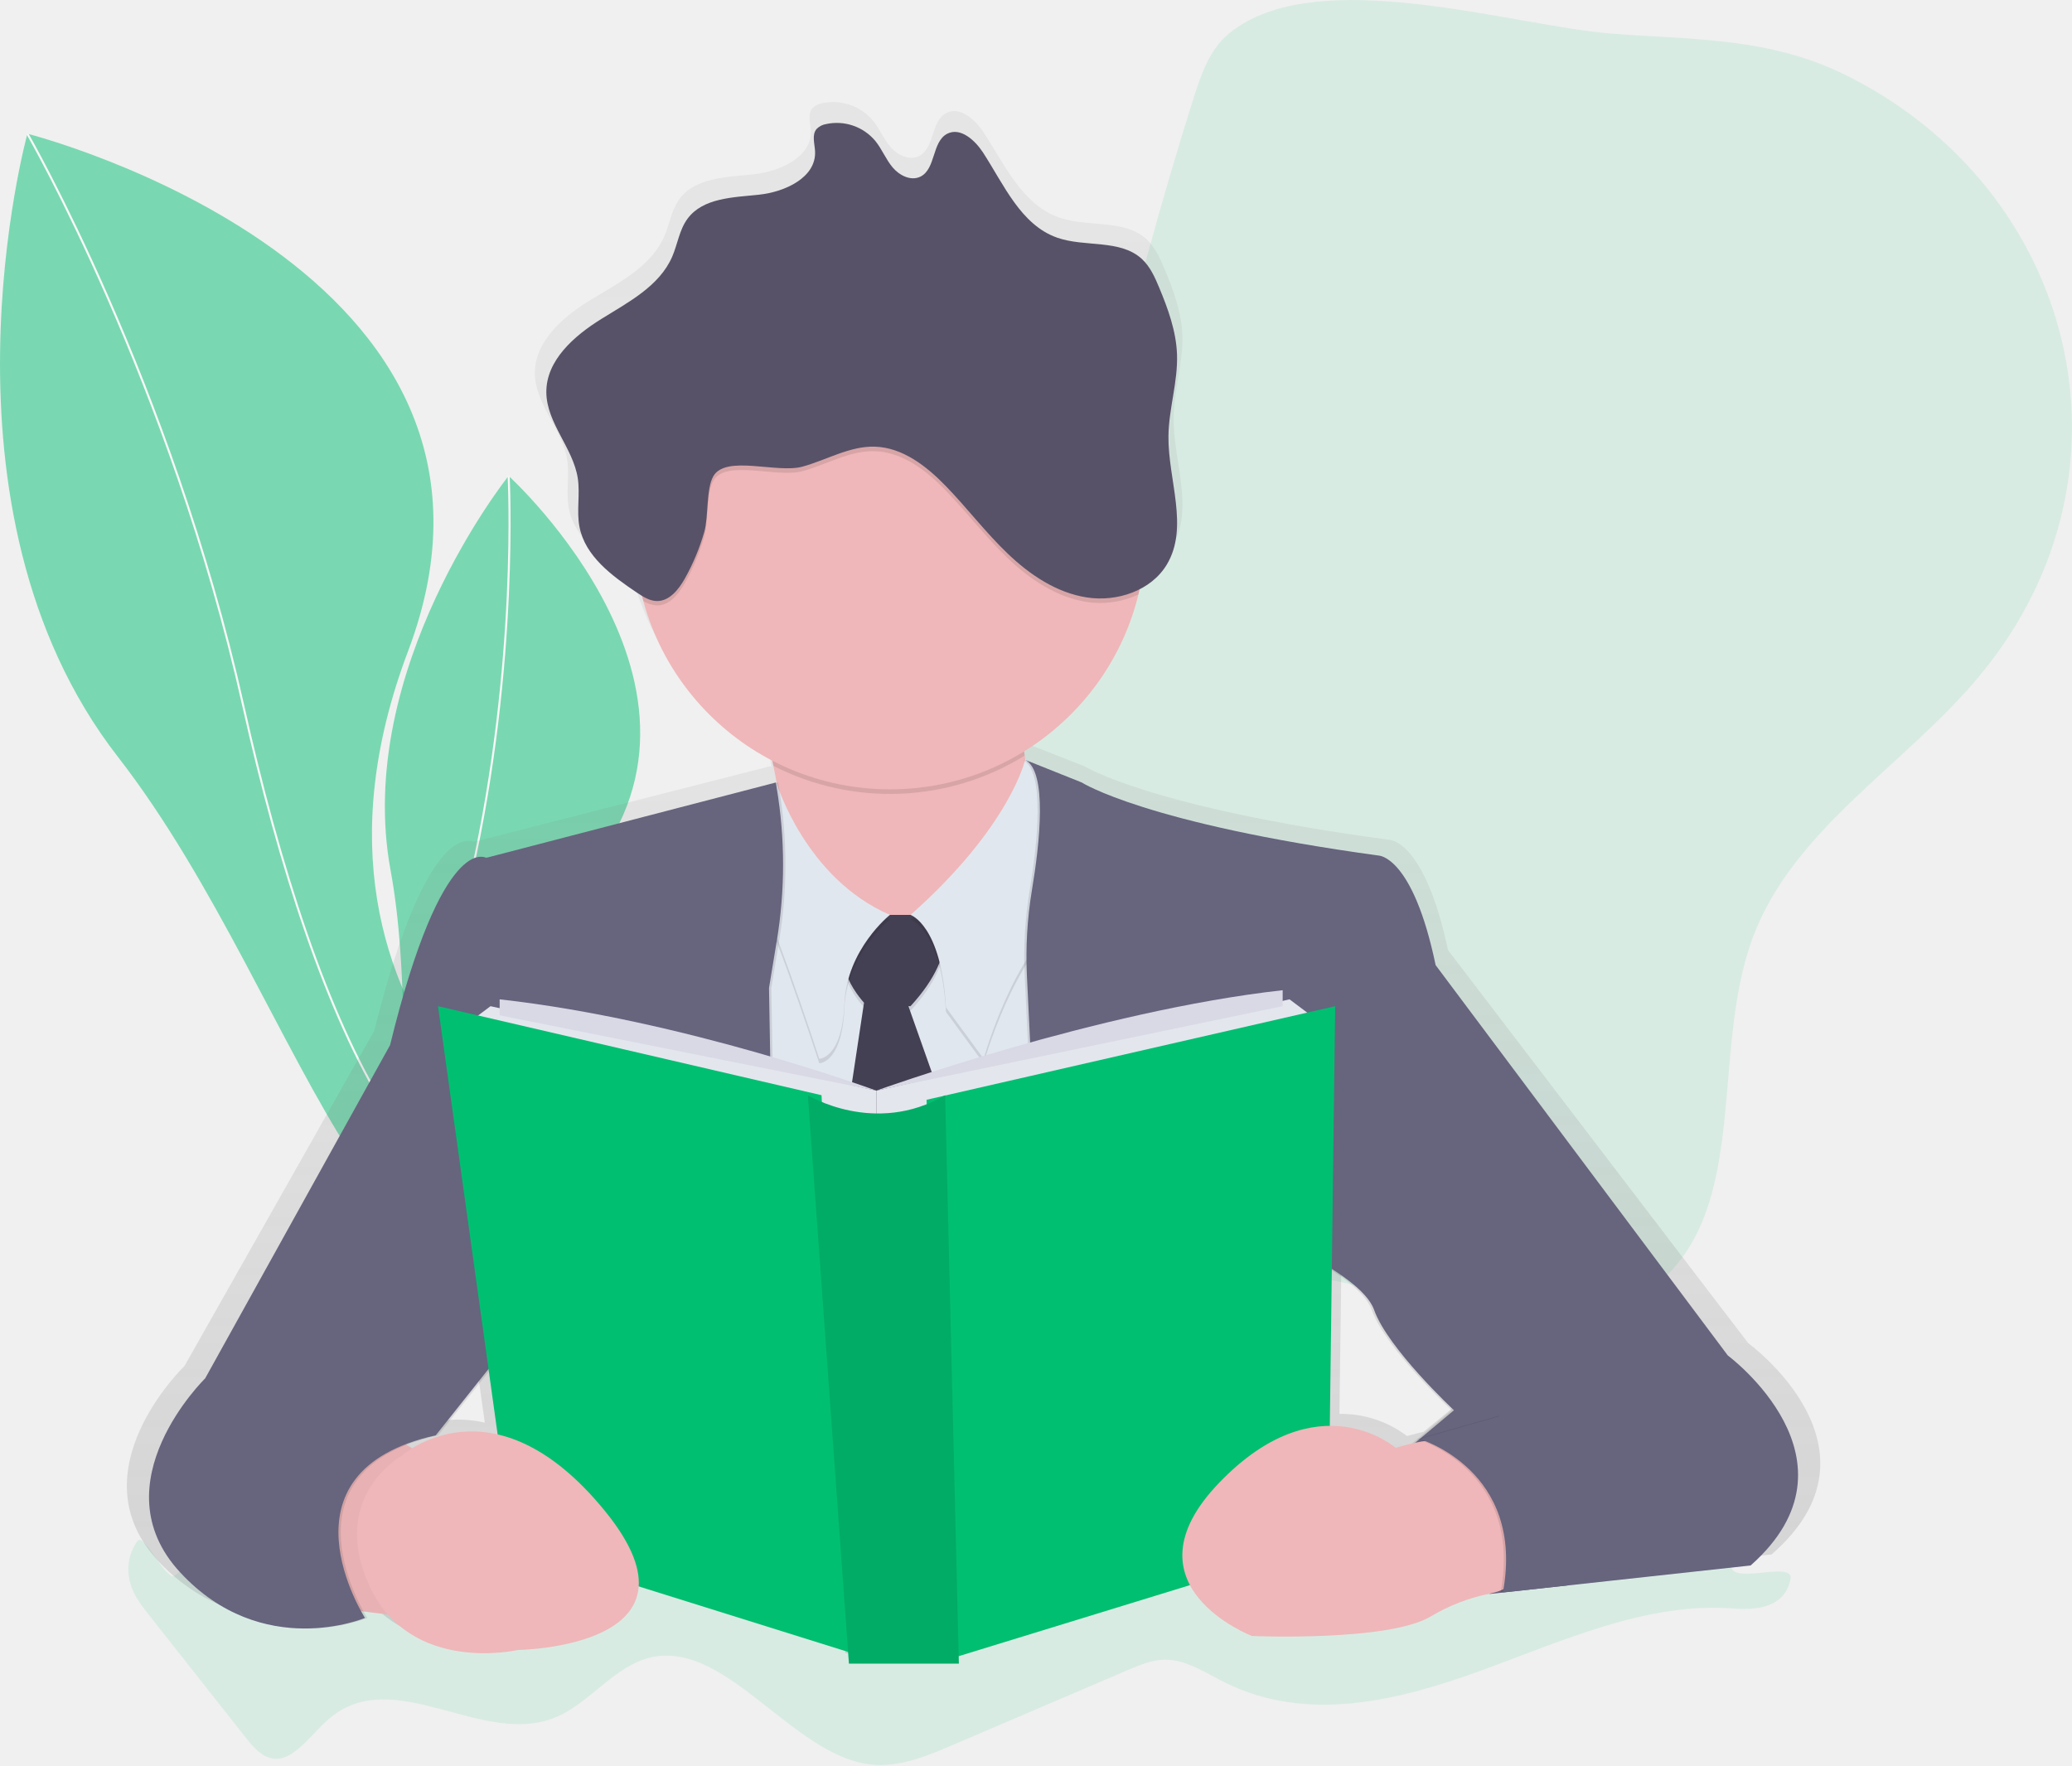
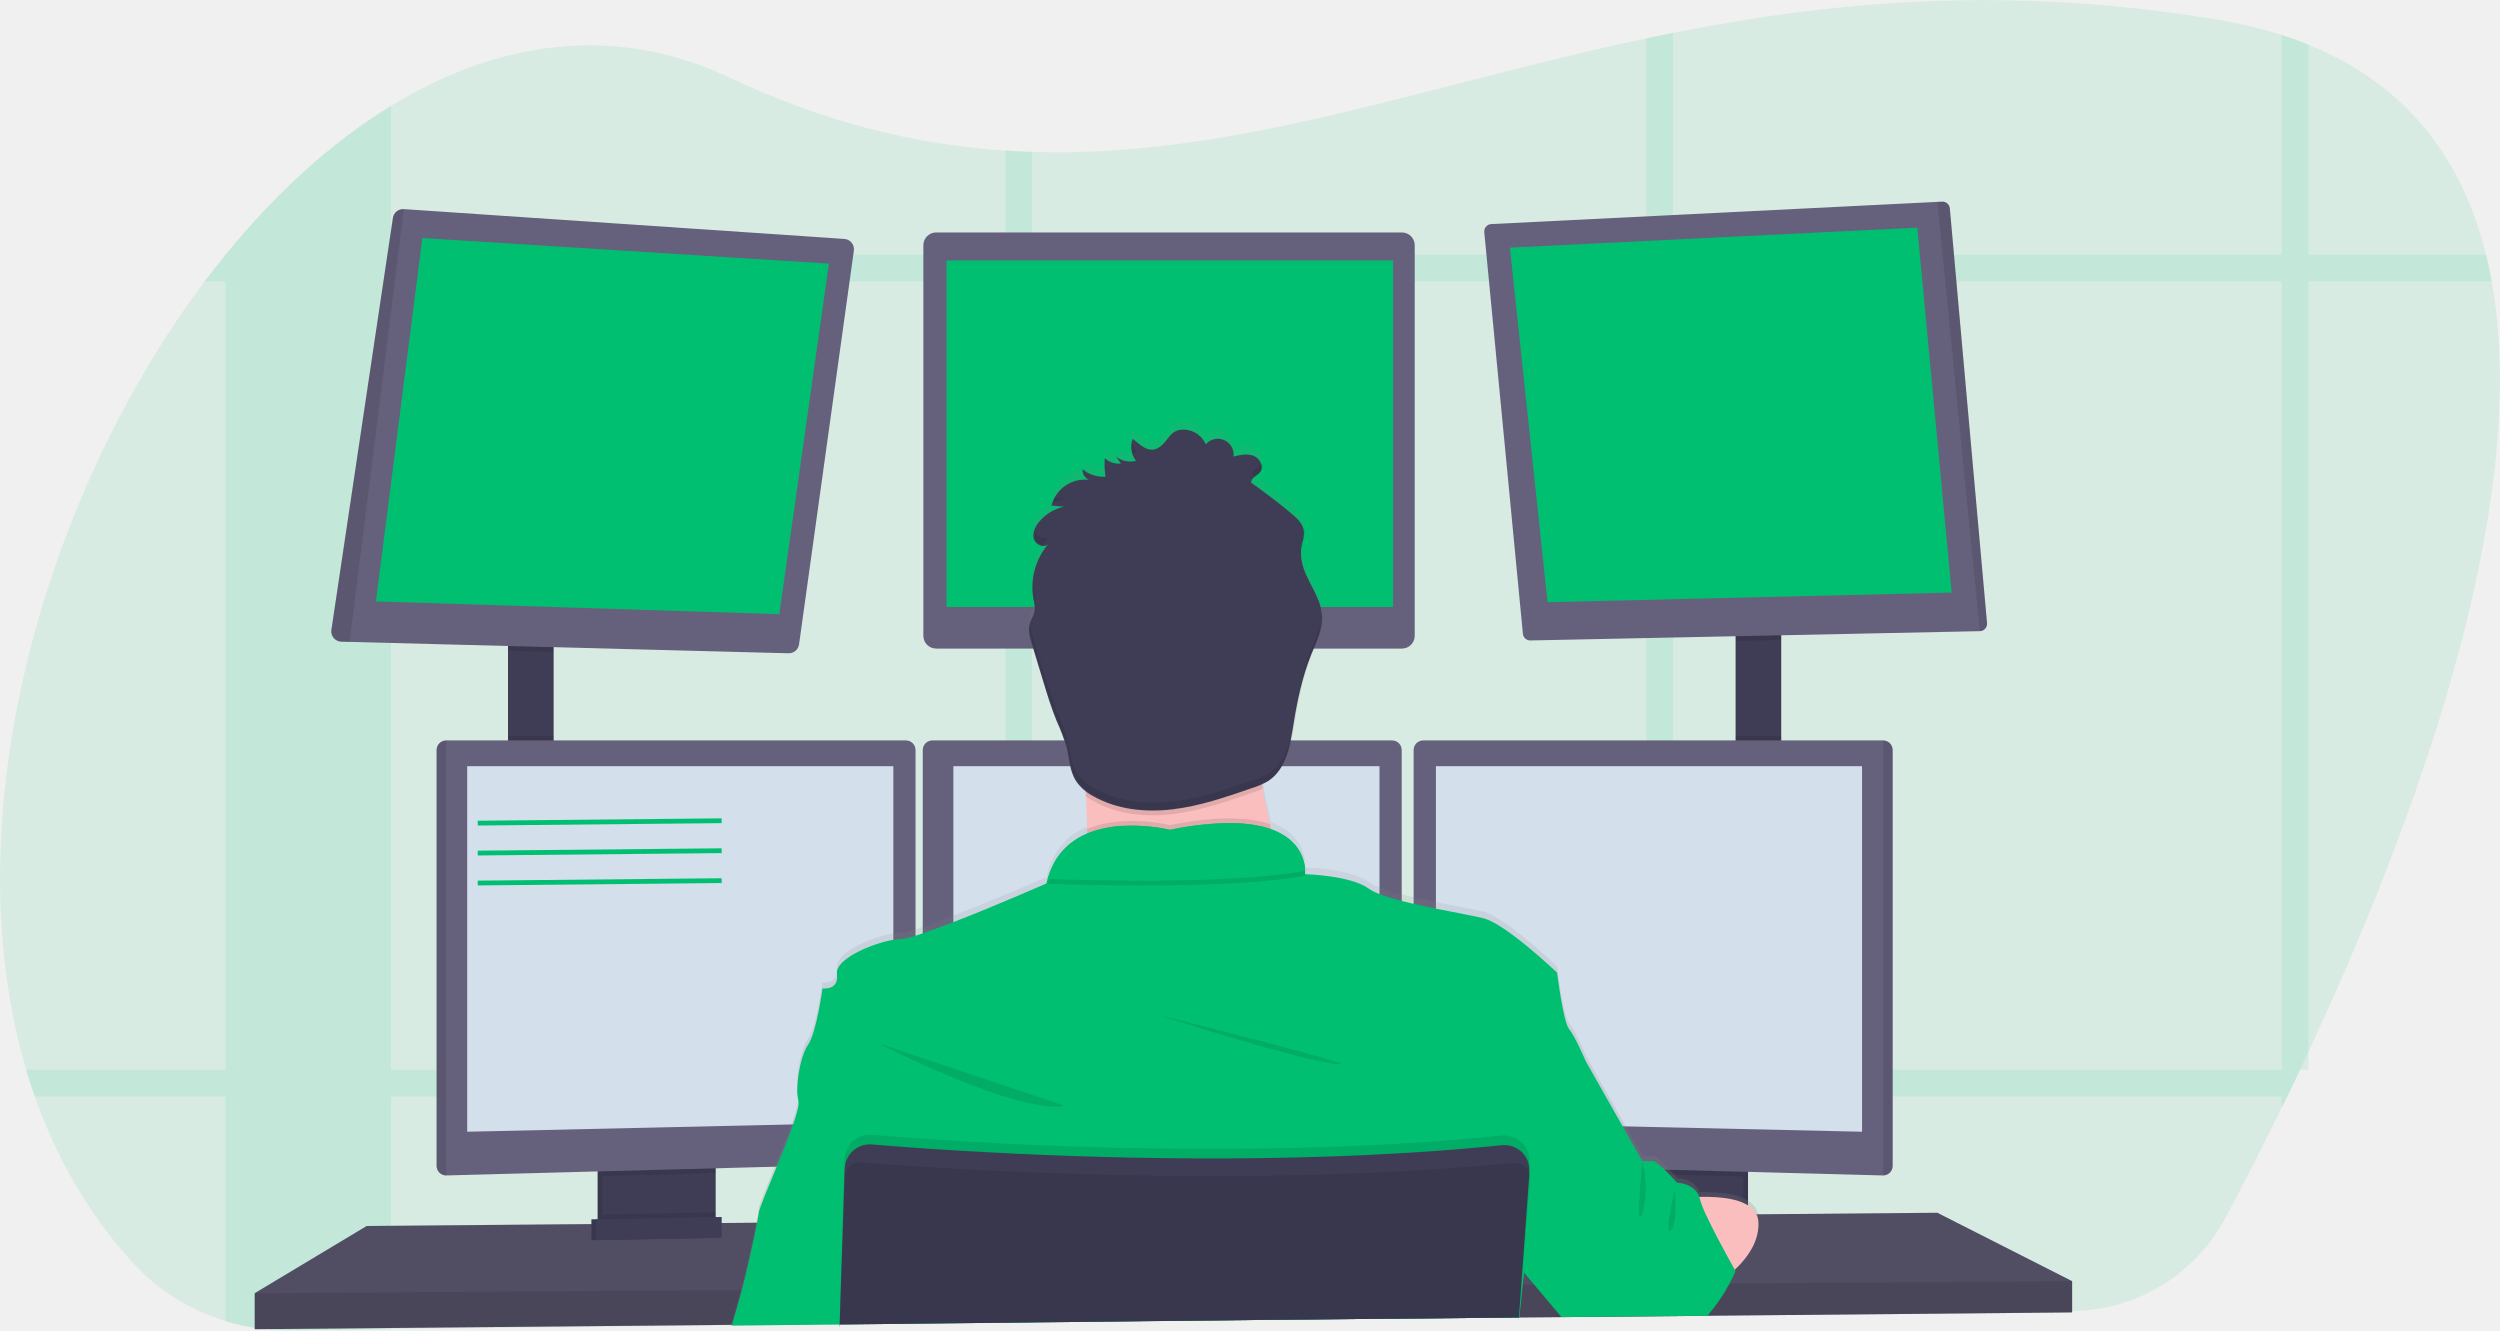
- <svg xmlns="http://www.w3.org/2000/svg" id="5e1838a0-6e06-4e3f-aa75-de6d8e6cdfa0" data-name="Layer 1" width="1007.04" height="858" viewBox="0 0 1007.04 858">
+ <svg xmlns="http://www.w3.org/2000/svg" id="59725d3d-bdd8-4af0-9b66-49b8d09410bc" data-name="Layer 1" width="1041.32" height="554.17" viewBox="0 0 1041.32 554.17">
  <defs>
-     <linearGradient id="cc082665-c41a-43d9-8451-73726d32e49c" x1="569.66" y1="824.63" x2="569.66" y2="70.6" gradientUnits="userSpaceOnUse">
+     <linearGradient id="dff037aa-d578-4bab-81e7-399360663117" x1="597.75" y1="725.44" x2="597.75" y2="347.69" gradientUnits="userSpaceOnUse">
      <stop offset="0" stop-color="gray" stop-opacity="0.25" />
      <stop offset="0.54" stop-color="gray" stop-opacity="0.12" />
      <stop offset="1" stop-color="gray" stop-opacity="0.1" />
    </linearGradient>
  </defs>
+   <path d="M1040.82,611.12q-1.74,3.75-3.47,7.4-2.7,5.67-5.33,11.12c-.78,1.61-1.56,3.19-2.32,4.77-8.6,17.57-16.63,33.11-23.45,45.89A73.21,73.21,0,0,1,942.44,719l-151.65,1.65h-1.6l-13,.14-11.12.12-34.1.37-1.38,0-17.36.19h-.53l-107,1.16-95.51,1-11.11.12-69,.75H429l-44.75.48h-.48l-141.5,1.53-42.33.46a88.07,88.07,0,0,1-26.67-3.82,86.39,86.39,0,0,1-39.09-24.75C116,678.37,102.75,655,93.85,629.64q-1.93-5.49-3.6-11.12C59.44,514.37,97,380,164.6,290.08q4.25-5.64,8.64-11l.07-.08c20.79-25.52,44.1-46.84,68.93-62,44-26.91,92.75-34.49,140.7-11.9,40.57,19.12,78.45,28.11,115.17,30.55,3.71.24,7.42.42,11.11.53,84.23,2.65,163.17-27.7,255.87-47.29,3.69-.78,7.39-1.55,11.12-2.28,66.13-13.16,139.49-20.1,226.73-5.51a189.09,189.09,0,0,1,26.76,6.4q5.77,1.86,11.12,4c41.64,16.94,64.35,48.24,74,87.46q1.37,5.46,2.37,11.11C1134.3,384.41,1084.19,518.23,1040.82,611.12Z" transform="translate(-79.34 -172.91)" fill="#01bf71" opacity="0.1" />
  <g opacity="0.1">
-     <path d="M693.73,37.32c-9.33,7.66-13.5,19.8-17.14,31.31q-12.24,38.74-22.89,78C643.35,184.65,633.95,223.51,615,258.1s-46.56,63.26-73.87,91.59l-98.38,102c-30.4,31.53-62.83,67.92-62.25,111.72.5,38,27.06,71.71,59.56,91.33s70.48,27.65,107.65,35.37c18.87,3.92,38.9,7.77,57,1.25,21.74-7.82,35.91-28.77,55.78-40.56,35.65-21.17,80.82-9.26,120.76,1.84s87,19.52,119.39-6.34c47-37.53,26.74-113.14,47.73-169.5,19.92-53.49,75-84.25,111.15-128.41,80.76-98.63,45.45-235.63-66-290.93C957,39.39,921,40.32,881.39,37.47,832,33.93,736.3,2.35,693.73,37.32Z" transform="translate(-96.48 -21)" fill="#01bf71" />
+     <path d="M242.24,217V726.62l-42.33.46a88.07,88.07,0,0,1-26.67-3.82V279h.07C194.1,253.45,217.41,232.13,242.24,217Z" transform="translate(-79.34 -172.91)" fill="#01bf71" />
+     <path d="M1117.24,290.08H164.6q4.25-5.64,8.64-11V279h941.63Q1116.24,284.43,1117.24,290.08Z" transform="translate(-79.34 -172.91)" fill="#01bf71" />
+     <path d="M1040.82,191.51v427h-3.47q-2.7,5.67-5.33,11.12c-.78,1.61-1.56,3.19-2.32,4.77V187.47Q1035.47,189.33,1040.82,191.51Z" transform="translate(-79.34 -172.91)" fill="#01bf71" />
+     <path d="M776.21,186.58V720.83l-11.12.12V188.86C768.78,188.08,772.48,187.31,776.21,186.58Z" transform="translate(-79.34 -172.91)" fill="#01bf71" />
+     <path d="M509.22,236.15V723.73l-11.11.12V235.62C501.82,235.86,505.53,236,509.22,236.15Z" transform="translate(-79.34 -172.91)" fill="#01bf71" />
+     <path d="M1037.35,618.52q-2.7,5.67-5.33,11.12H93.85q-1.93-5.49-3.6-11.12Z" transform="translate(-79.34 -172.91)" fill="#01bf71" />
  </g>
-   <g opacity="0.5">
-     <path d="M389.41,607.83s-165.2-83.6-94.6-270.33S109.8,86,109.8,86s-50.07,181.82,44,302.9S284.16,711,389.41,607.83Z" transform="translate(-96.48 -21)" fill="#01bf71" />
-     <path d="M109.8,86s69.7,120.77,104.87,277.87,92.43,286.74,173.89,241" transform="translate(-96.48 -21)" fill="none" stroke="#fff" stroke-miterlimit="10" />
+   <rect x="211.6" y="265.83" width="19" height="57.66" fill="#3f3d56" />
+   <rect x="722.93" y="262.83" width="19" height="61" fill="#3f3d56" />
+   <polygon points="863.1 533.65 863.1 546.65 711.18 548.05 709.56 548.08 651.82 548.61 650.44 548.63 632.89 548.78 632.37 548.78 525.39 549.77 349.78 551.4 349.63 551.4 304.98 551.82 304.5 551.83 106.1 553.65 106.1 538.65 152.75 510.65 246.35 509.87 248.35 509.86 249.01 509.85 251.01 509.82 295.95 509.45 297.96 509.44 298.6 509.43 300.6 509.42 315.01 509.3 315.39 509.29 350.94 508.99 351.23 508.99 628.63 506.65 635.42 506.6 636.1 506.6 641.28 506.55 678.93 506.24 680.93 506.21 682.78 506.19 683.74 506.19 695.45 506.1 697.77 506.07 700.88 506.05 710.63 505.96 726.1 505.83 728.1 505.81 731.58 505.79 732.23 505.79 806.94 505.15 863.1 533.65" fill="#65617d" />
+   <polygon points="863.1 533.65 863.1 546.65 711.18 548.05 709.56 548.08 651.82 548.61 650.44 548.63 632.89 548.78 632.37 548.78 525.39 549.77 349.78 551.4 349.63 551.4 304.98 551.82 304.5 551.83 106.1 553.65 106.1 538.65 152.75 510.65 246.35 509.87 248.35 509.86 249.01 509.85 251.01 509.82 295.95 509.45 297.96 509.44 298.6 509.43 300.6 509.42 315.01 509.3 315.39 509.29 350.94 508.99 351.23 508.99 628.63 506.65 635.42 506.6 636.1 506.6 641.28 506.55 678.93 506.24 680.93 506.21 682.78 506.19 683.74 506.19 695.45 506.1 697.77 506.07 700.88 506.05 710.63 505.96 726.1 505.83 728.1 505.81 731.58 505.79 732.23 505.79 806.94 505.15 863.1 533.65" opacity="0.2" />
+   <path d="M375.44,656.57v24.49a6.13,6.13,0,0,1-3.5,5.54,6,6,0,0,1-2.5.6l-34.9.74a6,6,0,0,1-2.7-.57,6.12,6.12,0,0,1-3.57-5.57V656.57Z" transform="translate(-79.34 -172.91)" fill="#3f3d56" />
+   <path d="M375.44,656.57v24.49a6.13,6.13,0,0,1-3.5,5.54,6,6,0,0,1-2.5.6l-34.9.74a6,6,0,0,1-2.7-.57,6.12,6.12,0,0,1-3.57-5.57V656.57Z" transform="translate(-79.34 -172.91)" opacity="0.1" />
+   <path d="M377.44,656.57v24.49a6.13,6.13,0,0,1-3.5,5.54,6,6,0,0,1-2.5.6l-34.9.74a6,6,0,0,1-2.7-.57,6.12,6.12,0,0,1-3.57-5.57V656.57Z" transform="translate(-79.34 -172.91)" fill="#3f3d56" />
+   <rect x="680.93" y="483.66" width="47.17" height="31.5" fill="#3f3d56" />
+   <rect x="680.93" y="483.66" width="47.17" height="31.5" opacity="0.1" />
+   <rect x="678.93" y="483.66" width="47.17" height="31.5" fill="#3f3d56" />
+   <polygon points="230.6 265.82 230.6 271.55 211.6 271.06 211.6 265.82 230.6 265.82" opacity="0.1" />
+   <path d="M435,277.31l-22.83,164a4.3,4.3,0,0,1-4.37,3.71L225,440.28l-3.47-.09a4.3,4.3,0,0,1-4.16-4.87L243,263.64a4.3,4.3,0,0,1,4.54-3.63L431,272.43A4.29,4.29,0,0,1,435,277.31Z" transform="translate(-79.34 -172.91)" fill="#65617d" />
+   <polygon points="175.93 99.16 156.6 250.49 324.6 255.82 345.26 109.82 175.93 99.16" fill="#01bf71" />
+   <rect x="384.6" y="96.82" width="204.67" height="173.33" rx="5.33" ry="5.33" fill="#65617d" />
+   <rect x="394.26" y="108.49" width="186" height="144.33" fill="#01bf71" />
+   <polygon points="741.93 262.82 741.93 266.61 722.93 267 722.93 262.82 741.93 262.82" opacity="0.1" />
+   <path d="M907,432.53a3.08,3.08,0,0,1-3,3.28L716.8,439.68a3.08,3.08,0,0,1-3.13-2.79L697.58,269.61a3.08,3.08,0,0,1,2.92-3.37L886.28,257l2-.1a3.07,3.07,0,0,1,3.22,2.8Z" transform="translate(-79.34 -172.91)" fill="#65617d" />
+   <polygon points="628.93 103.16 798.6 94.82 812.93 246.82 644.6 250.82 628.93 103.16" fill="#01bf71" />
+   <path d="M907,432.53a3.08,3.08,0,0,1-3,3.28L886.28,257l2-.1a3.07,3.07,0,0,1,3.22,2.8Z" transform="translate(-79.34 -172.91)" opacity="0.1" />
+   <path d="M247.57,260,225,440.28l-3.47-.09a4.3,4.3,0,0,1-4.16-4.87L243,263.64A4.3,4.3,0,0,1,247.57,260Z" transform="translate(-79.34 -172.91)" opacity="0.1" />
+   <rect x="211.6" y="306.41" width="19" height="17.08" opacity="0.1" />
+   <polygon points="298.1 483.65 298.1 488.62 250.93 489.88 250.93 483.65 298.1 483.65" opacity="0.1" />
+   <path d="M460.69,485.27v168.2a4,4,0,0,1-3.85,3.95l-191.65,5.1h-.05a4,4,0,0,1-3.95-3.95V485.27a4,4,0,0,1,3.95-3.95h191.6A4,4,0,0,1,460.69,485.27Z" transform="translate(-79.34 -172.91)" fill="#65617d" />
+   <path d="M265.19,481.32v181.2h-.05a4,4,0,0,1-3.95-3.95V485.27a4,4,0,0,1,3.95-3.95Z" transform="translate(-79.34 -172.91)" opacity="0.1" />
+   <polygon points="194.6 319.15 372.1 319.15 372.1 467.4 194.6 471.4 194.6 319.15" fill="#d4dfec" />
+   <rect x="722.93" y="306.41" width="19" height="17.42" opacity="0.1" />
+   <polygon points="726.1 483.65 726.1 490.06 678.93 488.8 678.93 483.65 726.1 483.65" opacity="0.1" />
+   <path d="M867.69,485.27v173.3a4,4,0,0,1-4,3.95h0L672,657.42a4,4,0,0,1-3.85-3.95V485.27a4,4,0,0,1,3.95-3.95h191.6A4,4,0,0,1,867.69,485.27Z" transform="translate(-79.34 -172.91)" fill="#65617d" />
+   <path d="M867.69,485.27v173.3a4,4,0,0,1-4,3.95h0V481.32h0A4,4,0,0,1,867.69,485.27Z" transform="translate(-79.34 -172.91)" opacity="0.1" />
+   <polygon points="775.6 319.15 598.1 319.15 598.1 467.4 775.6 471.4 775.6 319.15" fill="#d4dfec" />
+   <path d="M663.19,485.27v168.2a4,4,0,0,1-3.85,3.95l-191.65,5.1h0a4,4,0,0,1-4-3.95V485.27a4,4,0,0,1,3.95-3.95h191.6A4,4,0,0,1,663.19,485.27Z" transform="translate(-79.34 -172.91)" fill="#65617d" />
+   <polygon points="397.1 319.15 574.6 319.15 574.6 467.4 397.1 471.4 397.1 319.15" fill="#d4dfec" />
+   <polygon points="863.1 533.65 863.1 546.65 711.18 548.05 709.56 548.08 651.82 548.61 650.44 548.63 632.89 548.78 632.37 548.78 525.39 549.77 349.78 551.4 349.63 551.4 304.98 551.82 304.5 551.83 106.1 553.65 106.1 538.65 308.61 537.32 309.09 537.32 350.08 537.04 350.27 537.04 633.35 535.17 633.64 535.17 633.81 535.16 634.28 535.16 639.07 535.13 640.53 535.13 715.02 534.63 719.42 534.61 720.4 534.6 863.1 533.65" opacity="0.1" />
+   <circle cx="487.26" cy="272.16" r="51.33" fill="#fbbebe" />
+   <path d="M383.74,725.09c0-.11.06-.23.1-.35,1-3.59,2.78-9.66,4.11-14.51.17-.6.33-1.19.48-1.75,1.47-5.47,4.33-18.28,5.92-26.27.56-2.81,1-5,1.09-6.1.2-1.69,3.21-8.92,6.62-17.23,2.39-5.84,5-12.22,6.91-17.6a61.38,61.38,0,0,0,2.93-9.85,5.1,5.1,0,0,0,0-2.13,14.69,14.69,0,0,1-.48-3.5v0c-.23-6.2,1.62-16,4.48-20.11,3.5-5,6-23.66,6-23.66s5.18.75,6-3.53a6.15,6.15,0,0,0,.1-1.4,7.41,7.41,0,0,0-.09-1.11c-.89-6.24,14.72-12.88,23.5-14.31a19.67,19.67,0,0,1,3-.28,27.24,27.24,0,0,0,6.25-1.44q1.4-.43,3-1c3.68-1.24,8.08-2.88,12.75-4.68,17.56-6.81,38.82-16,38.82-16,.15-.71.32-1.39.51-2.06a27.71,27.71,0,0,1,16.35-18.93h0c0-.66,0-1.33,0-2,0-3.45-.15-7-.3-10.54,0-.69-.06-1.38-.1-2.07,0-.2,0-.41,0-.61s0-.35,0-.52c0-.7-.07-1.4-.11-2.09l-.18-.14a16.41,16.41,0,0,1-3.9-4.2,15.27,15.27,0,0,1-1.42-3c-1.25-3.39-1.54-7.17-2.38-10.75l-.18-.74a84,84,0,0,0-4-10.58c-2.21-5.42-3.91-11-5.6-16.65q-1.54-5.13-3.11-10.28l-1.58-5.24c-.3-1-.6-2-.83-3v0a13.27,13.27,0,0,1-.26-1.4,0,0,0,0,1,0,0,10,10,0,0,1,.24-4.61,32.09,32.09,0,0,1,1.32-3,7.87,7.87,0,0,0,.5-1.38v0a3,3,0,0,0,.08-.32,5.65,5.65,0,0,0,.11-1.08,18.46,18.46,0,0,0-.52-3.89.07.07,0,0,1,0-.05,2.56,2.56,0,0,0-.05-.27,25.48,25.48,0,0,1-.36-3,28.45,28.45,0,0,1,3.47-15.57l.19-.36a25.22,25.22,0,0,1,1.84-2.78h0c.31-.42.63-.82,1-1.22-1.4,1.34-3.7.75-5-.69a3.61,3.61,0,0,1-.55-.75,3.81,3.81,0,0,1-.23-.45c-.05-.12-.09-.25-.13-.38-.7-2.45.52-5.06,2.12-7.05a18.49,18.49,0,0,1,5.74-4.7h0a3.84,3.84,0,0,1,.4-.21,17.12,17.12,0,0,1,2.64-1.06h0a15.06,15.06,0,0,1,1.63-.44l-3.71-.34-1.5-.14a14.49,14.49,0,0,1,13-10.91h1.08a11.73,11.73,0,0,1,1.57.13,4.44,4.44,0,0,1-2.65-4.33,14.41,14.41,0,0,0,9.19,3.06h.38a30,30,0,0,1-.34-3.27h0a0,0,0,0,1,0,0,0,0,0,0,1,0,0,33.19,33.19,0,0,1,0-4.46,8.44,8.44,0,0,0,6.78,2.26l-2.08-2.9a9.49,9.49,0,0,0,6.56,2.05l.48-.05a7,7,0,0,0,1.19-.23l.09,0c-.19-.24-.36-.49-.53-.75l-.06-.12a9.67,9.67,0,0,1-1-2.09,6.59,6.59,0,0,1-.24-.87h0a8.75,8.75,0,0,1,.45-5.45c3.23,2.7,6.77,6.39,11,3.6s4.37-7.91,11-7.39a10.2,10.2,0,0,1,8.41,6.12,6.75,6.75,0,0,1,7.67-1.75,6.85,6.85,0,0,1,3.88,6.89c2.75-.69,5.71-1.37,8.35-.33s4.34,4.41,2.84,6.66a1.43,1.43,0,0,1-.14.2c-1.23,1.59-3.95,2.46-3.66,4.46l.42.3,1.3.94a.05.05,0,0,1,0,0q7.65,5.52,14.9,11.6c2.48,2.08,5.12,4.58,5.29,7.83a8.64,8.64,0,0,1-.24,2.37h0c-.16.78-.38,1.56-.55,2.34a19.51,19.51,0,0,0-.34,6.05h0c.07.59.16,1.17.27,1.76,1.53,7.73,7.71,14.11,8.32,22l0,.56a17.78,17.78,0,0,1-.07,2.53c-.46,4.8-2.68,9.41-4.48,14-.11.28-.22.56-.32.84-3.47,9-5.47,18.59-7,28.16a100.26,100.26,0,0,1-2,10.09A26.73,26.73,0,0,1,611,492.07a16.22,16.22,0,0,1-3.36,3,18.67,18.67,0,0,1-2.65,1.41s0,0,0,.06c.11.61.2,1.22.31,1.83.06.32.11.64.17,1h0a.14.14,0,0,0,0,.06c.84,4.73,1.8,9.36,2.81,13.76l.51,2.19c12.6,4.55,14.09,13.87,14.18,17.44a9.64,9.64,0,0,1,0,1.43s19,.5,26.5,6a20.34,20.34,0,0,0,4.51,2.3,83,83,0,0,0,9.25,2.89c1.61.42,3.29.83,5,1.23,3,.69,6.18,1.36,9.25,2,8.19,1.65,15.9,3,19.81,4,9.33,2.36,30.67,22.82,30.67,22.82s2.5,20.64,5,23.65,7,13.59,7,13.59l16.54,29.41,7,12.37h4.5c.62,0,1.84.88,3.21,2.1,1.19,1.06,2.51,2.38,3.67,3.58l1.92,2.05,1.2,1.33s7.27.18,9.24,5.93c5.92-.17,13.19.22,18.28,2.5a14.14,14.14,0,0,1,2,1.08,8.68,8.68,0,0,1,4.13,5.66,8.34,8.34,0,0,1,.18,1.44c0,.57,0,1.14,0,1.7-.36,7.57-5.29,13.87-9.82,18.11l.32.57s-.15.36-.44,1c-.08.19-.18.4-.29.64h0c-.59,1.26-1.53,3.15-2.76,5.36a63.31,63.31,0,0,1-9.57,13.17l-.29.3-57.74.53-.17-.2L719.87,708l-5.57-6.64-.17-.21-.16,1.59-.54,5.3-1.3,12.81-.07.64,0,.17-.15,1.48.11-1.48h-.29l-107,1L429.11,724.6l0,.84h-.14l0-.84-44.75.48Z" transform="translate(-79.34 -172.91)" fill="url(#dff037aa-d578-4bab-81e7-399360663117)" />
+   <path d="M617.94,550.07s-99.5,12-90,0c3.44-4.34,4.39-17.2,4.2-31.85-.06-4.45-.22-9.06-.45-13.65-1.1-22-3.75-43.5-3.75-43.5s87-41,77-8.5c-4,13.13-2.69,31.57.35,48.88.89,5.05,1.92,10,3,14.7A344.67,344.67,0,0,0,617.94,550.07Z" transform="translate(-79.34 -172.91)" fill="#fbbebe" />
+   <path d="M617.94,550.07s-99.5,12-90,0c3.44-4.34,4.39-17.2,4.2-31.85,15.17-6.48,34.47-1.65,34.47-1.65,20.32-4.05,33.35-3.26,41.68-.42A344.67,344.67,0,0,0,617.94,550.07Z" transform="translate(-79.34 -172.91)" opacity="0.1" />
+   <path d="M429.08,725.44l0-.84,175.62-1.91,107-1H712l-.11,1.48.15-1.48h.19l0-.17,1.37-13.45.52-5.09.16-1.59.14-1.33,6.18-20.61,6.18-20.58,5.2-17.33,7.94-26.48s-4.5-10.5-7-13.5-5-23.5-5-23.5-21.34-20.33-30.67-22.67c-3.91-1-11.63-2.33-19.83-4-3.07-.62-6.22-1.28-9.25-2-1.71-.39-3.39-.8-5-1.21a87.91,87.91,0,0,1-9.25-2.86,20.7,20.7,0,0,1-4.5-2.29c-7.35-5.39-25.77-6-26.48-6h0a.42.42,0,0,1,0-.07v-.09a10.26,10.26,0,0,0,0-1.26c0-.4,0-.87-.09-1.4,0-.16,0-.33-.07-.5-.05-.36-.11-.74-.2-1.14a5,5,0,0,0-.12-.53,17.21,17.21,0,0,0-1.25-3.49c-.07-.16-.16-.33-.24-.49a18.25,18.25,0,0,0-1.7-2.63c-.13-.17-.27-.35-.42-.52a19.58,19.58,0,0,0-2.72-2.64c-.27-.21-.55-.43-.84-.63a4.67,4.67,0,0,0-.51-.36l-.89-.58-.83-.48c-.73-.4-1.5-.79-2.34-1.16-.26-.12-.54-.23-.82-.34s-.72-.28-1.09-.42l-.06,0L608,518c-.57-.19-1.15-.36-1.76-.53l-.93-.24-1-.23-1-.21c-1-.2-2.07-.38-3.19-.52l-1.14-.14-1.17-.12-1.21-.1-1.72-.1-2-.07a124.68,124.68,0,0,0-26.24,2.79,72.27,72.27,0,0,0-18.26-1.68l-.87,0-1,.06-.64,0-1.29.12c-.43,0-.87.09-1.3.15s-.88.11-1.31.18l-.66.11c-.65.11-1.31.23-2,.37q-.33.06-.66.15c-.87.19-1.74.42-2.6.68-.43.12-.86.26-1.29.41-.22.06-.43.14-.64.22l-.64.23-.63.25-.75.3c-.38.16-.75.33-1.12.51-.21.09-.42.19-.62.3s-.41.2-.6.31a27.75,27.75,0,0,0-6.21,4.38l-.51.49-.5.51c-.17.17-.33.35-.49.53a23.82,23.82,0,0,0-1.82,2.25c-.16.21-.31.42-.46.64a26.69,26.69,0,0,0-1.72,2.92c-.13.24-.25.49-.37.73a32.7,32.7,0,0,0-2,5.25q-.28,1-.51,2S494,550.24,476.44,557c-4.67,1.8-9.07,3.43-12.75,4.66-1.07.36-2.07.69-3,1a26.7,26.7,0,0,1-6.25,1.44,19.67,19.67,0,0,0-3,.28c-8.07,1.31-21.9,7-23.41,12.71a3.69,3.69,0,0,0-.1,1.4s0,.07,0,.11c1,7-6,6-6,6s-2.5,18.5-6,23.5c-2.53,3.6-4.26,11.63-4.48,17.69v0a19.61,19.61,0,0,0,.44,5.63c0,.05,0,.1,0,.14.4,1.34-.56,5-2.19,9.69-1.77,5.15-4.35,11.55-6.83,17.59-3.74,9.12-7.26,17.4-7.48,19.22-.09.81-.35,2.26-.71,4.13-1.46,7.62-4.7,22.13-6.3,28-1.19,4.38-2.92,10.38-4.11,14.5,0,.12-.07.24-.1.35L429,724.6l0,.84h.14Z" transform="translate(-79.34 -172.91)" fill="#01bf71" />
+   <path d="M445.44,607.57s57,29.5,77.5,26Z" transform="translate(-79.34 -172.91)" opacity="0.1" />
+   <path d="M561.44,595.57s55.5,18,74,20.5S561.44,595.57,561.44,595.57Z" transform="translate(-79.34 -172.91)" opacity="0.1" />
+   <path d="M623,537.65c-29,5.34-83.6,4.19-107.2,3.38,8.65-31,50.83-20.46,50.83-20.46C618.84,510.15,622.84,531.77,623,537.65Z" transform="translate(-79.34 -172.91)" opacity="0.1" />
+   <path d="M623,535.65c-29,5.34-83.6,4.19-107.2,3.38,8.65-31,50.83-20.46,50.83-20.46C618.84,508.15,622.84,529.77,623,535.65Z" transform="translate(-79.34 -172.91)" fill="#01bf71" />
+   <path d="M776.94,672.32s34.16-5.25,34.83,9.75-17.42,25.48-17.42,25.48Z" transform="translate(-79.34 -172.91)" fill="#fbbebe" />
+   <path d="M605.29,501.45a47,47,0,0,1-4.5,1.74c-10.78,3.72-21.65,7.47-33,8.83s-23.26.16-33.16-5.5a28.77,28.77,0,0,1-3-1.95c-1.1-22-3.75-43.5-3.75-43.5s87-41,77-8.5C600.9,465.7,602.25,484.14,605.29,501.45Z" transform="translate(-79.34 -172.91)" opacity="0.1" />
+   <path d="M552.52,364.84a9.47,9.47,0,0,1-8.32-1.75l2.08,2.89a8.47,8.47,0,0,1-6.78-2.25,34.08,34.08,0,0,0,.32,7.75,14.52,14.52,0,0,1-9.56-3,4.42,4.42,0,0,0,2.64,4.31,14.34,14.34,0,0,0-15.6,10.71l5.22.48a18.47,18.47,0,0,0-10.44,6.37c-1.6,2-2.82,4.56-2.12,7s4.08,4,5.92,2.26a27.94,27.94,0,0,0-6.1,22.79,14.47,14.47,0,0,1,.46,5.26c-.33,1.65-1.37,3.08-1.89,4.69-1,2.92-.05,6.09.84,9l4.69,15.42c1.7,5.57,3.39,11.15,5.61,16.54a82.08,82.08,0,0,1,4,10.51c1.26,4.84,1.31,10.14,4,14.37a19.93,19.93,0,0,0,7.18,6.33c9.89,5.66,21.84,6.86,33.16,5.5s22.18-5.11,32.95-8.83a31,31,0,0,0,6.84-3c7.45-4.88,9.11-14.86,10.5-23.65,1.55-9.8,3.62-19.58,7.29-28.8,2.18-5.49,5-11.06,4.52-16.94-.61-7.81-6.79-14.14-8.32-21.82a19,19,0,0,1,.07-7.77,17.66,17.66,0,0,0,.79-4.7c-.17-3.22-2.81-5.7-5.29-7.77Q609.11,380,600.52,374c-.29-2,2.43-2.86,3.66-4.44,1.74-2.23-.06-5.77-2.7-6.81s-5.6-.36-8.35.33a6.59,6.59,0,0,0-11.55-5.11,10.2,10.2,0,0,0-8.42-6.08c-6.63-.52-6.76,4.55-11,7.34s-7.74-.89-11-3.57A9.28,9.28,0,0,0,552.52,364.84Z" transform="translate(-79.34 -172.91)" fill="#3f3d56" />
+   <path d="M802.27,702.32s-.89,2.12-2.53,5.19a69,69,0,0,1-9,13.17l-.27.29-1.62,0-57.74.53-1.38,0-.17-.2-11.2-13.29L714.14,703l-.17-.21-.36-.42-.2-.24-.26-.31-8.21-9.74,3-12.5,5.11-21.06.13-.51,1-4,.71-3,2.38-9.78,8.16-33.65,14.5,7.5,15.29,27,8.21,14.5h4.5c.85,0,2.8,1.64,4.76,3.53.7.67,1.4,1.38,2,2,1.78,1.84,3.19,3.42,3.19,3.42s7.29.16,9.25,5.9a7,7,0,0,1,.25.85,40.3,40.3,0,0,0,2.53,6.56c1.29,2.81,2.91,6,4.55,9.19,3.05,5.85,6.15,11.42,7.29,13.44l.14.25Z" transform="translate(-79.34 -172.91)" fill="#01bf71" />
+   <path d="M716.37,657.17l-.1,1.43v.1l-.17,2.3-1.33,18.51-1.61,22.3-.46,6.28-1,13.44v.17l-107,1L429.11,724.6l0,.84h-.14l0-.84v-.28l.45-14.36.86-28.06.74-23.79.07-2.37a10.53,10.53,0,0,1,11.42-10.17c4.72.4,10.85.89,18.18,1.41l3,.22c42.33,2.94,120.56,6.74,199.5,2,1.66-.09,3.33-.19,5-.31,12.24-.77,24.47-1.76,36.58-3a10.53,10.53,0,0,1,11.6,11.23Z" transform="translate(-79.34 -172.91)" opacity="0.1" />
+   <path d="M429.08,725.44l0-.84,175.62-1.91,107-1H712v-.17l1-13.44.43-6,1.64-22.61,1.29-17.9,0-.44a10.62,10.62,0,0,0-.11-2.47.3.3,0,0,0,0-.1,10.39,10.39,0,0,0-2-4.64,10.54,10.54,0,0,0-9.42-4c-12.11,1.24-24.34,2.23-36.58,3-1.67.12-3.34.22-5,.31-78.94,4.69-157.17.89-199.5-2l-3-.22c-7.33-.52-13.46-1-18.18-1.41a10.54,10.54,0,0,0-11.24,8.53,11,11,0,0,0-.18,1.64l-.68,22.16L429.54,710l-.44,14.36v.28l0,.84Z" transform="translate(-79.34 -172.91)" fill="#3f3d56" />
+   <path d="M716.67,664.18l-1.23,15.33-1.83,22.85-.46,5.72-1,12.81-.06.64v.17h0l-.15,1.48.11-1.48h-.29l-107,1L429.11,724.6v-.28l.49-14.36,1-28.06.64-18.65A6.36,6.36,0,0,1,434.3,658a6.25,6.25,0,0,1,3.78-.9c2.1.17,4.68.37,7.69.59,4.89.36,10.92.78,17.94,1.22,13,.82,29.31,1.7,48,2.42,52,2,122.2,2.67,188.88-3.17,3-.26,6.1-.55,9.13-.84a6.26,6.26,0,0,1,3.48.66,5.16,5.16,0,0,1,.86.54,6.14,6.14,0,0,1,2,2.46,3.56,3.56,0,0,1,.25.61A6.28,6.28,0,0,1,716.67,664.18Z" transform="translate(-79.34 -172.91)" opacity="0.1" />
+   <path d="M377.44,677.87v3.19a6.13,6.13,0,0,1-3.5,5.54l-40.1.77a6.12,6.12,0,0,1-3.57-5.57v-3Z" transform="translate(-79.34 -172.91)" opacity="0.1" />
+   <polygon points="298.6 515.57 246.35 516.57 246.35 507.9 298.6 506.9 298.6 515.57" fill="#3f3d56" />
+   <polygon points="298.6 515.57 246.35 516.57 246.35 507.9 298.6 506.9 298.6 515.57" opacity="0.1" />
+   <polygon points="300.6 515.57 248.35 516.57 248.35 507.9 300.6 506.9 300.6 515.57" fill="#3f3d56" />
+   <g opacity="0.1">
+     <path d="M552.93,361.56a9.75,9.75,0,0,1-1.89-4.34,9.49,9.49,0,0,0,.42,4.6A9,9,0,0,0,552.93,361.56Z" transform="translate(-79.34 -172.91)" />
+     <path d="M540.23,368.2a35.12,35.12,0,0,1-.37-3.7c0,1.23,0,2.47,0,3.71Z" transform="translate(-79.34 -172.91)" />
+     <path d="M621.73,401.57a18.34,18.34,0,0,1,.36-2.65,18,18,0,0,0,.8-4.69,6.16,6.16,0,0,0-.16-1.06c-.17.92-.44,1.84-.64,2.75A19.14,19.14,0,0,0,621.73,401.57Z" transform="translate(-79.34 -172.91)" />
+     <path d="M600.93,370.67l1.09.79a19.71,19.71,0,0,0,2.57-2.22,3.67,3.67,0,0,0,.38-3.64,3,3,0,0,1-.38.64C603.36,367.82,600.64,368.69,600.93,370.67Z" transform="translate(-79.34 -172.91)" />
+     <path d="M518.76,380.29a12.32,12.32,0,0,0-.87,2.28,18.16,18.16,0,0,1,5-1.89Z" transform="translate(-79.34 -172.91)" />
+     <path d="M532.55,369.41a14.83,14.83,0,0,1-1.88-1.23,4.25,4.25,0,0,0,.09,1.18A11.86,11.86,0,0,1,532.55,369.41Z" transform="translate(-79.34 -172.91)" />
+     <path d="M630.32,428.33c-.41,4.85-2.67,9.52-4.5,14.12-3.67,9.22-5.74,19-7.29,28.81-1.39,8.79-3,18.77-10.5,23.64a30,30,0,0,1-6.83,3c-10.78,3.73-21.65,7.47-33,8.83s-23.26.17-33.16-5.49a20,20,0,0,1-7.18-6.33c-2.67-4.23-2.72-9.53-4-14.37a82.21,82.21,0,0,0-4-10.52c-2.21-5.38-3.91-11-5.6-16.53q-2.35-7.71-4.69-15.43a28.81,28.81,0,0,1-1.14-4.75c-.39,2.56.37,5.24,1.14,7.75q2.34,7.73,4.69,15.43c1.69,5.57,3.39,11.15,5.6,16.53a82.21,82.21,0,0,1,4,10.52c1.26,4.84,1.31,10.14,4,14.37a20,20,0,0,0,7.18,6.33c9.9,5.66,21.84,6.85,33.16,5.49s22.18-5.1,33-8.83a30,30,0,0,0,6.83-3c7.45-4.87,9.11-14.85,10.5-23.64,1.55-9.81,3.62-19.59,7.29-28.81,2.18-5.48,5-11.05,4.52-16.94C630.34,428.45,630.32,428.39,630.32,428.33Z" transform="translate(-79.34 -172.91)" />
+     <path d="M510.63,424.46s0-.07,0-.11a14,14,0,0,0-.46-5.25,26.59,26.59,0,0,1-.39-3.32,27.35,27.35,0,0,0,.39,6.32C510.33,422.88,510.51,423.67,510.63,424.46Z" transform="translate(-79.34 -172.91)" />
+     <path d="M513.68,400a27.74,27.74,0,0,1,2.61-3.67c-1.83,1.75-5.21.19-5.92-2.24a5.83,5.83,0,0,0,0,3A4.39,4.39,0,0,0,513.68,400Z" transform="translate(-79.34 -172.91)" />
  </g>
-   <g opacity="0.5">
-     <path d="M353.92,638.37s-66.06-94.83,21.58-186.24-31.83-199.82-31.83-199.82S268.32,346.43,286.31,444,270.07,670.7,353.92,638.37Z" transform="translate(-96.48 -21)" fill="#01bf71" />
-     <path d="M343.68,252.31s5,90.72-18.1,193.52-27.13,195.38,28.67,190.57" transform="translate(-96.48 -21)" fill="none" stroke="#fff" stroke-miterlimit="10" />
-   </g>
-   <g opacity="0.1">
-     <path d="M159.19,787.86c1.16,7.13,5.29,12.56,9.21,17.54l46.65,59.14c3.75,4.76,7.78,9.71,12.82,11,10.53,2.79,19-10.73,28-18.64,32-28.12,75.73,14.69,111.9-1.68,14.47-6.55,26.19-22.11,40.94-27.38,39.05-14,72.14,47.85,112.46,51,13.24,1,26.23-4.44,38.88-9.85l84.38-36.12c5.86-2.51,11.82-5,18-5.15,10.38-.18,20.05,6.5,29.82,11.31,39.33,19.38,83,8.92,123.4-5.76s81.09-33.57,122.85-30.44c10.87.82,25.23.13,28.2-14.13,1.77-8.48-22.12.41-27.65-4.16s7.63-23.64,1.18-24.45c-37.53-4.7-75.77-4.83-112.45,7-19,6.12-37.69,15.44-57.2,17.35-20.34,2-40.57-4.16-60.54-9.76-50.57-14.18-102-25-153.63-22.8-91.76,4-182.14,49.26-273.44,36.14a232.69,232.69,0,0,1-77.4-25.92c-12.32-6.65-11.77,16.9-24.34,24.83-4.09,2.58-14.8-21.48-18-16.85A23.52,23.52,0,0,0,159.19,787.86Z" transform="translate(-96.48 -21)" fill="#01bf71" />
-   </g>
-   <path d="M946.12,673.83l-145.85-191c-11.39-53.62-28.49-53.62-28.49-53.62-116.22-15.64-148.12-35.75-148.12-35.75l-26-10.18L595.49,382c-.1-.57-.21-1.14-.31-1.73s-.2-1.37-.28-2.06a125.45,125.45,0,0,0,57-76.8c.21-.84.4-1.7.6-2.55a32.84,32.84,0,0,0,13.59-12.11c11.17-18.31.56-41.49.8-62.82.15-13.48,4.8-26.69,4.27-40.16-.44-11.28-4.48-22.11-8.89-32.53-2.14-5.07-4.5-10.25-8.6-14-10.87-9.87-28.47-5.64-42.43-10.5-18.06-6.29-26.47-25.89-36.91-41.65-4-6.08-11.28-12.5-17.85-9.17-7.71,3.9-5.62,17.25-13.41,21-4.72,2.27-10.49-.59-13.86-4.55s-5.3-8.93-8.62-12.93A25.34,25.34,0,0,0,496,71.2a8.53,8.53,0,0,0-4.67,2.39c-2.49,2.9-.93,7.22-.76,11,.59,12.73-15,19.8-27.88,21.15s-28.06,1.51-35.77,11.76c-4.08,5.43-4.95,12.5-7.7,18.68-6.38,14.33-21.81,22.18-35.37,30.41s-27.52,20.23-27.4,35.87c.12,15,13.36,27.15,15.69,42,1.24,7.87-.69,16,.85,23.83,2.83,14.36,16.25,24,28.63,32.15.84.55,1.69,1.1,2.56,1.62.22.88.44,1.75.68,2.62a125.91,125.91,0,0,0,64.36,78c.2.84.39,1.69.58,2.56.59,2.68,1.14,5.47,1.63,8.33l-.38.1,0-.28L327,430.12a6.24,6.24,0,0,0-2.71-.34c-5.9-.48-24.35,5.88-45.88,92.13L186.13,685s-53.55,51.39-12.53,95c20.91,22.21,44.49,27.58,62.58,27.51A86.36,86.36,0,0,0,267,802.29s-.74-1.14-1.88-3.16l12.2,1.49c24,26.68,64.88,17.31,64.88,17.31s58.15-.66,60.29-31.07L507,818.92l.42,5.71h54.88l-.09-3.64,115.46-34.78c9,16.64,31,24.87,31,24.87s67.76,2.85,89.06-9.49a95.17,95.17,0,0,1,28.86-11.11l.59-.06-.14.14,130.46-14C1016.76,725.21,946.12,673.83,946.12,673.83ZM289.45,719.25l-2.87-1.66a106.09,106.09,0,0,1,15.77-4.66l25.38-31.33,4.39,30.9A57.72,57.72,0,0,0,289.45,719.25ZM780.32,719a53.22,53.22,0,0,0-32.85-10.75l1-76.06C758,638.28,766,645,768.37,651.48c6.84,19,39.88,49.15,39.88,49.15l-17.16,14.1h0l-2.67,2.19c-.72.17-1.44.34-2.16.53Z" transform="translate(-96.48 -21)" fill="url(#cc082665-c41a-43d9-8451-73726d32e49c)" />
-   <polygon points="166.28 782 192.91 785.33 208.44 708.77 178.48 691.01 139.65 733.18 166.28 782" fill="#efb7b9" />
-   <polygon points="166.28 782 192.91 785.33 208.44 708.77 178.48 691.01 139.65 733.18 166.28 782" opacity="0.03" />
-   <path d="M620,426.86l-64.35,57.7s-124.27,27.74-93.2-11.1c17.6-22,15.26-55.39,9.92-80.21a208.09,208.09,0,0,0-9.92-33S622.25,263.76,600.06,337c-6.58,21.72-7.5,38.47-5.55,51.27C599.17,418.63,620,426.86,620,426.86Z" transform="translate(-96.48 -21)" fill="#efb7b9" />
-   <path d="M600.06,337c-6.58,21.72-7.5,38.47-5.55,51.27a124.41,124.41,0,0,1-122.12,5,208.09,208.09,0,0,0-9.92-33S622.25,263.76,600.06,337Z" transform="translate(-96.48 -21)" opacity="0.1" />
-   <path d="M653.32,280.4A124.27,124.27,0,1,1,529,156.13,123.91,123.91,0,0,1,653.32,280.4Z" transform="translate(-96.48 -21)" fill="#efb7b9" />
-   <polygon points="347.13 420.29 347.13 647.74 565.71 629.99 529.1 398.1 432.57 455.79 347.13 420.29" fill="#e1e7ef" />
-   <path d="M562.33,581.09,538,512.3H539c25.52-27.74,14.42-44.38,14.42-44.38H518c-22.55,16-6.9,36.73-1.59,42.7l-10.62,70.47Z" transform="translate(-96.48 -21)" opacity="0.1" />
-   <path d="M562.33,578.87,538,510.08H539c25.52-27.74,14.42-44.38,14.42-44.38H518c-22.55,16-6.9,36.73-1.59,42.7l-10.62,70.47Z" transform="translate(-96.48 -21)" fill="#444053" />
-   <path d="M594.81,392.2s-7,32.44-55.77,75.71c0,0,15,5,17.2,44.94l18.31,25s14.42-52.15,39.94-69.9,0-64.35,0-64.35Z" transform="translate(-96.48 -21)" opacity="0.1" />
-   <path d="M594.81,390s-7,32.44-55.77,75.71c0,0,15,5,17.2,44.94l18.31,25s14.42-52.15,39.94-69.9,0-64.35,0-64.35Z" transform="translate(-96.48 -21)" fill="#e1e7ef" />
-   <path d="M529,467.91S508,484.56,506.86,511.19s-12.2,26.63-12.2,26.63-27.74-85.43-36.61-93.2,16-40.54,16-40.54S488,450.16,529,467.91Z" transform="translate(-96.48 -21)" opacity="0.1" />
-   <path d="M529,465.7S508,482.34,506.86,509s-12.2,26.63-12.2,26.63S466.91,450.16,458,442.4s16-40.54,16-40.54S488,447.94,529,465.7Z" transform="translate(-96.48 -21)" fill="#e1e7ef" />
-   <path d="M593.4,390.25l27.74,11.1s31.07,20,144.24,35.51c0,0,16.64,0,27.74,53.26l142,189.73s68.79,51,11.1,102.08l-127,13.87s73.23-69.9-37.72-72.12L802,706.47s-32.18-30-38.83-48.82-61-39.94-61-39.94l6.66,159.77L608.93,793l-14.4-297.3a197.44,197.44,0,0,1,2.4-41.93C600.69,431.22,604.66,395.5,593.4,390.25Z" transform="translate(-96.48 -21)" opacity="0.1" />
-   <path d="M594.51,390.25l27.74,11.1s31.07,20,144.24,35.51c0,0,16.64,0,27.74,53.26l142,189.73s68.79,51,11.1,102.08l-127,13.87s73.23-69.9-37.72-72.12l20.53-17.2s-32.18-30-38.83-48.82-61-39.94-61-39.94l6.66,159.77L610,793l-14.4-297.3a197.44,197.44,0,0,1,2.4-41.93C601.8,431.22,605.77,395.5,594.51,390.25Z" transform="translate(-96.48 -21)" fill="#67647e" />
-   <path d="M474.68,401.34,333.77,438s-21.08-13.31-46.6,91l-89.87,162s-52.15,51-12.2,94.31S275,807.43,275,807.43s-45.49-71,34.4-88.76l30-37.72,135.36,15.53L471.35,501.2l3.79-22.76a226,226,0,0,0,0-74.31Z" transform="translate(-96.48 -21)" opacity="0.1" />
-   <path d="M473.57,401.34,332.66,438s-21.08-13.31-46.6,91l-89.87,162S144,742,184,785.24s89.87,22.19,89.87,22.19-45.49-71,34.4-88.76l30-37.72,135.36,15.53L470.24,501.2,474,478.44a226,226,0,0,0,0-74.31Z" transform="translate(-96.48 -21)" fill="#67647e" />
-   <polygon points="238.4 489.08 225.08 499.06 425.91 550.1 425.91 530.13 238.4 489.08" fill="#e4e6ed" />
-   <polygon points="626.74 485.75 640.05 495.74 425.91 550.1 425.91 530.13 626.74 485.75" fill="#e4e6ed" />
-   <polygon points="212.88 489.08 399.28 532.35 412.59 803.08 249.49 752.04 212.88 489.08" fill="#01bf71" />
-   <polygon points="648.93 489.08 450.32 534.57 461.41 806.41 645.6 749.82 648.93 489.08" fill="#01bf71" />
-   <path d="M489.1,553.35s32.54,20,66.75,0l6.66,276.28H509.08Z" transform="translate(-96.48 -21)" fill="#01bf71" />
-   <path d="M489.1,553.35s32.54,20,66.75,0l6.66,276.28H509.08Z" transform="translate(-96.48 -21)" opacity="0.1" />
-   <path d="M339.32,506.75v7.77l183.07,36.61S429.19,516.73,339.32,506.75Z" transform="translate(-96.48 -21)" fill="#d8d9e5" />
-   <path d="M719.89,502.31v7.77l-197.5,41.05S630,512.3,719.89,502.31Z" transform="translate(-96.48 -21)" fill="#d8d9e5" />
-   <path d="M780.58,723.18l-5.79,1.56s-37.71-33-85.78,17,16,74.47,16,74.47,66,2.83,86.73-9.43a91.23,91.23,0,0,1,28.89-11.19,29.52,29.52,0,0,0,16.18-9.13h0a38.61,38.61,0,0,0,9.66-31.84h0A38.61,38.61,0,0,0,818.07,723h0A73.16,73.16,0,0,0,780.58,723.18Z" transform="translate(-96.48 -21)" fill="#efb7b9" />
-   <path d="M291.61,728.66s44.38-39.94,98.75,26.63S348.19,823,348.19,823,296,835.17,276.07,791.9,291.61,728.66,291.61,728.66Z" transform="translate(-96.48 -21)" fill="#efb7b9" />
-   <path d="M785.28,720.47s51.59,15.06,40.53,74.59l31.18-3.4,6.58-30.27-13.31-42.16-25.52-10Z" transform="translate(-96.48 -21)" opacity="0.1" />
-   <path d="M786.39,720.47s51.59,15.06,40.53,74.59l31.18-3.4,6.58-30.27-13.31-42.16-25.52-10Z" transform="translate(-96.48 -21)" fill="#67647e" />
-   <path d="M653.32,280.4a123.91,123.91,0,0,1-3.54,29.52,43.16,43.16,0,0,1-25.06,3.68c-14.7-2.25-27.68-11-38.43-21.27s-19.77-22.22-30.14-32.9c-9.4-9.68-21-18.73-34.48-19.12-12.24-.36-23.39,6.48-35.19,9.72-12.36,3.4-37.26-5.88-43.29,4.6-3.54,6.16-2.29,19.71-4.38,27a105.93,105.93,0,0,1-9.53,22.85c-3,5.27-7.41,10.86-13.46,10.81a13.61,13.61,0,0,1-6.64-2.12,124.28,124.28,0,1,1,244.15-32.8Z" transform="translate(-96.48 -21)" opacity="0.1" />
-   <path d="M486.47,247.83c11.81-3.24,23-10.08,35.19-9.72,13.48.39,25.09,9.44,34.48,19.12,10.36,10.67,19.38,22.62,30.14,32.9s23.73,19,38.43,21.27,31.25-3.26,38.88-16c10.87-18.18.55-41.21.78-62.39.15-13.39,4.67-26.51,4.16-39.89-.43-11.2-4.36-22-8.65-32.31-2.09-5-4.38-10.18-8.38-13.89-10.59-9.8-27.72-5.6-41.32-10.43-17.58-6.25-25.78-25.72-35.94-41.37-3.92-6-11-12.41-17.38-9.11-7.51,3.88-5.47,17.14-13.06,20.86-4.6,2.25-10.22-.59-13.5-4.52s-5.17-8.87-8.39-12.84a24.4,24.4,0,0,0-24-8.19,8.25,8.25,0,0,0-4.55,2.37c-2.42,2.88-.91,7.17-.74,10.93.58,12.64-14.57,19.66-27.15,21s-27.33,1.5-34.83,11.69c-4,5.39-4.82,12.41-7.5,18.55-6.22,14.24-21.24,22-34.45,30.21s-26.8,20.1-26.68,35.63c.12,14.93,13,27,15.28,41.73,1.2,7.82-.67,15.9.83,23.67,2.75,14.26,15.82,23.83,27.88,31.93,3,2,6.2,4.09,9.8,4.12,6,.05,10.49-5.54,13.46-10.81a106,106,0,0,0,9.53-22.85c2.09-7.31.84-20.86,4.38-27C449.21,241.95,474.11,251.22,486.47,247.83Z" transform="translate(-96.48 -21)" fill="#585268" />
+   <path d="M763.44,656.57s3.17,11.5,0,21.5S763.44,656.57,763.44,656.57Z" transform="translate(-79.34 -172.91)" opacity="0.1" />
+   <path d="M776.94,668.3s1.33,14.6-1.67,17.19S776.94,668.3,776.94,668.3Z" transform="translate(-79.34 -172.91)" opacity="0.1" />
+   <line x1="198.99" y1="342.86" x2="300.6" y2="341.86" fill="none" stroke="#01bf71" stroke-miterlimit="10" stroke-width="2" />
+   <line x1="198.99" y1="355.33" x2="300.6" y2="354.34" fill="none" stroke="#01bf71" stroke-miterlimit="10" stroke-width="2" />
+   <line x1="198.99" y1="367.81" x2="300.6" y2="366.81" fill="none" stroke="#01bf71" stroke-miterlimit="10" stroke-width="2" />
</svg>
